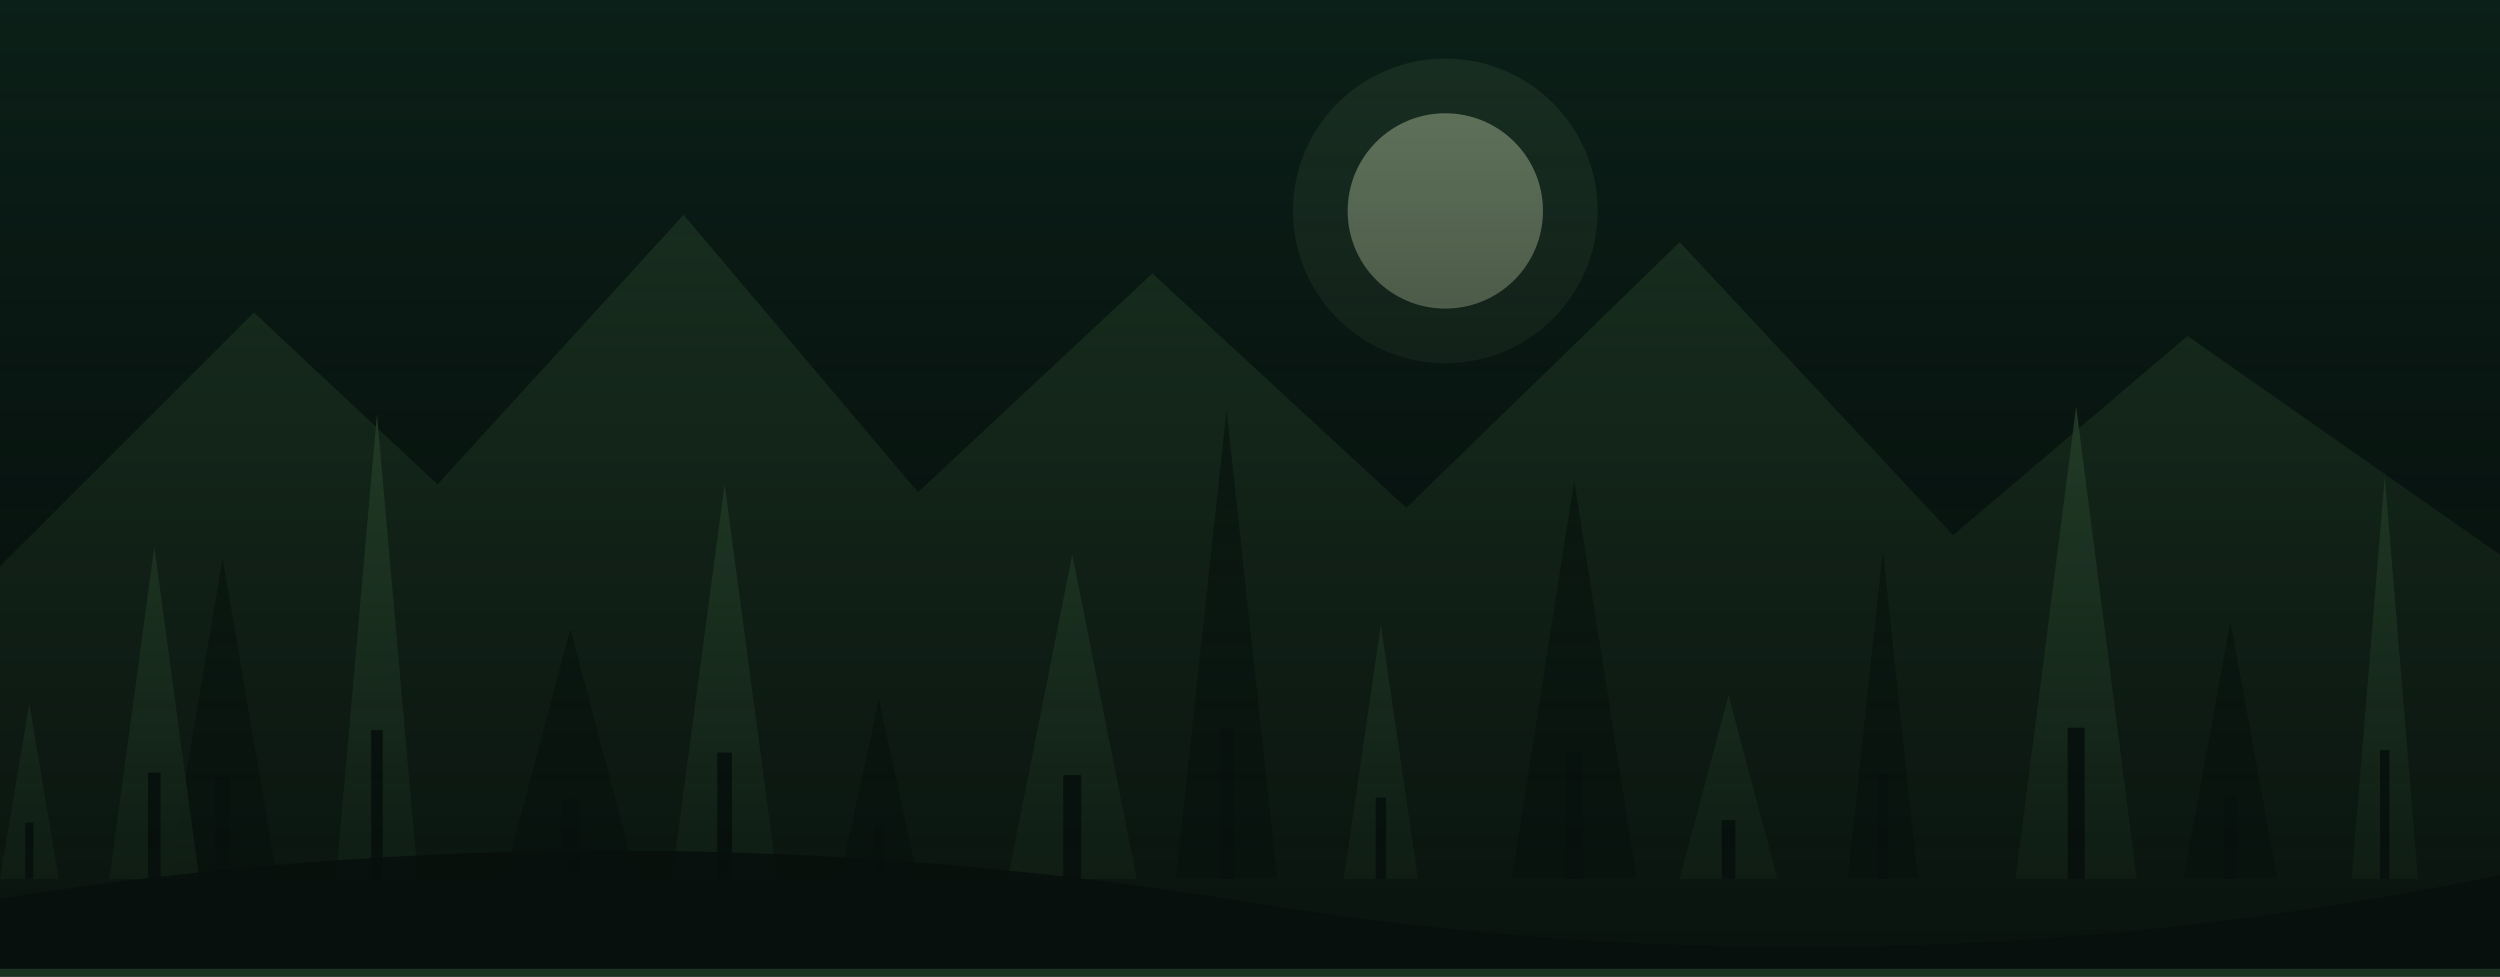
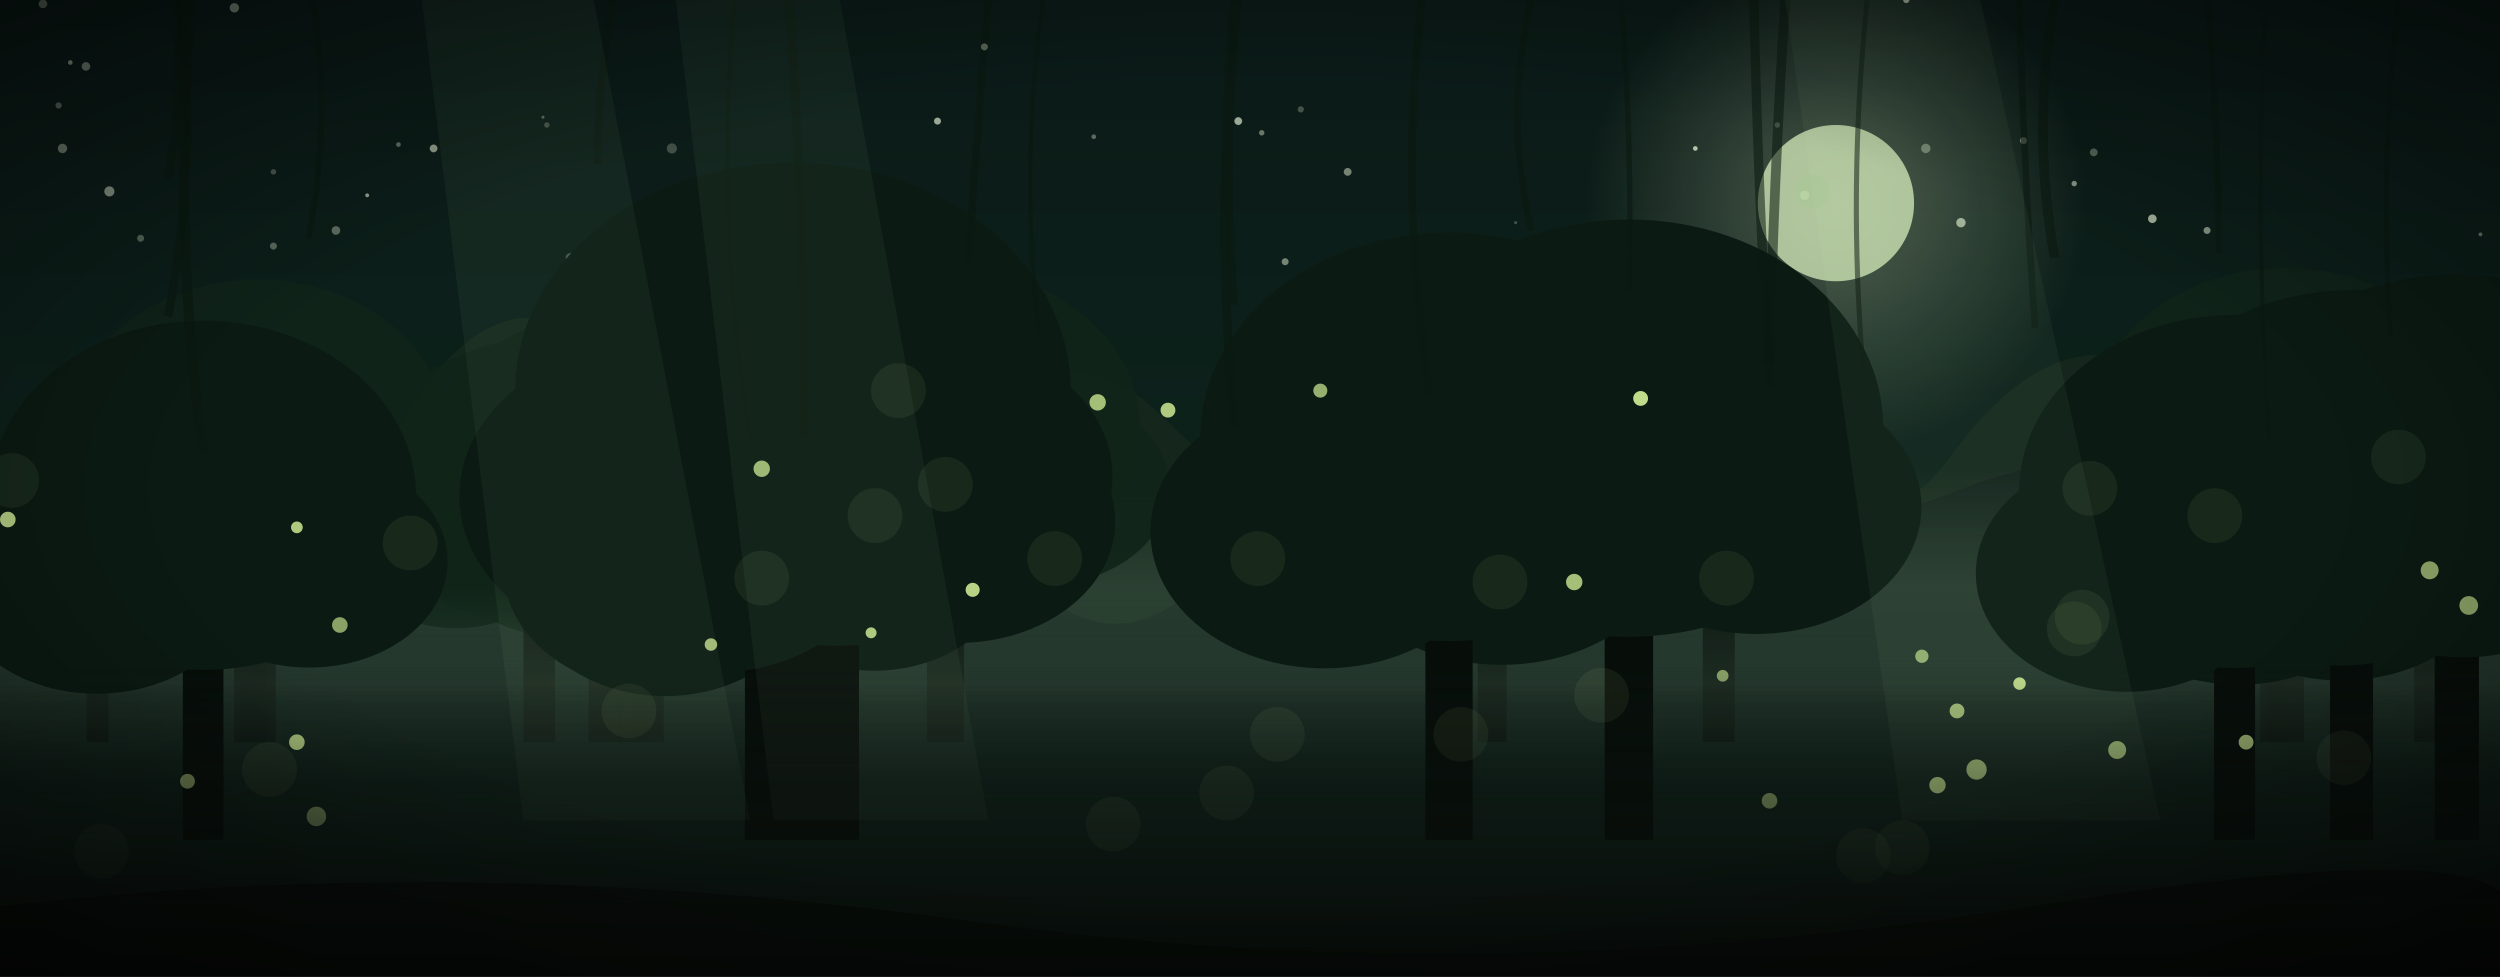
<svg xmlns="http://www.w3.org/2000/svg" viewBox="0 0 640 250" preserveAspectRatio="xMidYMid slice">
  <defs>
    <linearGradient id="sky" x2="0" y2="1">
-       <stop stop-color="#0b2018" />
-       <stop offset="1" stop-color="#07100d" />
+       <stop stop-color="#0b1a17" />
+       <stop offset="1" stop-color="#0f2a20" />
    </linearGradient>
-     <linearGradient id="fade" x2="0" y2="1">
-       <stop stop-color="#07100d" stop-opacity="0" />
-       <stop offset="1" stop-color="#07100d" stop-opacity=".9" />
+     <radialGradient id="moonGlow">
+       <stop stop-color="#d9e8bd" stop-opacity=".30" />
+       <stop offset="1" stop-color="#d9e8bd" stop-opacity="0" />
+     </radialGradient>
+     <linearGradient id="fogBand" x2="0" y2="1">
+       <stop stop-color="#6d8b70" stop-opacity="0" />
+       <stop offset=".5" stop-color="#6d8b70" stop-opacity=".55" />
+       <stop offset="1" stop-color="#6d8b70" stop-opacity="0" />
    </linearGradient>
+     <linearGradient id="ground" x2="0" y2="1">
+       <stop stop-color="#0b120e" stop-opacity="0" />
+       <stop offset="1" stop-color="#050806" stop-opacity=".95" />
+     </linearGradient>
+     <radialGradient id="vig" cx=".5" cy=".5" r=".75">
+       <stop offset=".55" stop-color="#000" stop-opacity="0" />
+       <stop offset="1" stop-color="#000" stop-opacity=".62" />
+     </radialGradient>
+     <radialGradient id="glow">
+       <stop stop-color="#ffcf7a" stop-opacity=".55" />
+       <stop offset="1" stop-color="#ffcf7a" stop-opacity="0" />
+     </radialGradient>
  </defs>
  <rect width="640" height="250" fill="url(#sky)" />
-   <circle cx="370" cy="54" r="25" fill="#d9e8bd" opacity=".42" />
-   <circle cx="370" cy="54" r="39" fill="#c4e2a1" opacity=".08" />
-   <path d="M0 145 L65 80 112 124 175 55 235 126 295 70 360 130 430 62 500 137 560 86 640 142 640 250 0 250Z" fill="#365c38" opacity=".38" />
-   <path d="M0 225 L7.5 180 L15 225Z" fill="#365c38" opacity="0.82" />
-   <rect x="6.45" y="210.6" width="2.1" height="14.4" fill="#08130e" />
-   <path d="M43 225 L57.0 143 L71 225Z" fill="#07140e" opacity="0.65" />
-   <rect x="55.04" y="198.76" width="3.92" height="26.24" fill="#08130e" />
-   <path d="M86 225 L96.5 106 L107 225Z" fill="#365c38" opacity="0.82" />
-   <rect x="95.03" y="186.92" width="2.94" height="38.08" fill="#08130e" />
-   <path d="M129 225 L146.0 161 L163 225Z" fill="#07140e" opacity="0.65" />
-   <rect x="143.62" y="204.52" width="4.76" height="20.48" fill="#08130e" />
-   <path d="M172 225 L185.5 124 L199 225Z" fill="#365c38" opacity="0.82" />
-   <rect x="183.61" y="192.68" width="3.78" height="32.32" fill="#08130e" />
-   <path d="M215 225 L225.0 179 L235 225Z" fill="#07140e" opacity="0.65" />
-   <rect x="223.6" y="210.28" width="2.8" height="14.72" fill="#08130e" />
-   <path d="M258 225 L274.5 142 L291 225Z" fill="#365c38" opacity="0.82" />
-   <rect x="272.19" y="198.44" width="4.62" height="26.56" fill="#08130e" />
-   <path d="M301 225 L314.0 105 L327 225Z" fill="#07140e" opacity="0.65" />
-   <rect x="312.18" y="186.6" width="3.64" height="38.4" fill="#08130e" />
-   <path d="M344 225 L353.5 160 L363 225Z" fill="#365c38" opacity="0.82" />
-   <rect x="352.17" y="204.2" width="2.66" height="20.8" fill="#08130e" />
-   <path d="M387 225 L403.0 123 L419 225Z" fill="#07140e" opacity="0.65" />
-   <rect x="400.76" y="192.36" width="4.48" height="32.64" fill="#08130e" />
-   <path d="M430 225 L442.5 178 L455 225Z" fill="#365c38" opacity="0.82" />
-   <rect x="440.75" y="209.96" width="3.5" height="15.04" fill="#08130e" />
-   <path d="M473 225 L482.0 141 L491 225Z" fill="#07140e" opacity="0.65" />
-   <rect x="480.74" y="198.12" width="2.52" height="26.88" fill="#08130e" />
-   <path d="M516 225 L531.5 104 L547 225Z" fill="#365c38" opacity="0.82" />
-   <rect x="529.33" y="186.28" width="4.34" height="38.72" fill="#08130e" />
-   <path d="M559 225 L571.0 159 L583 225Z" fill="#07140e" opacity="0.65" />
-   <rect x="569.32" y="203.88" width="3.36" height="21.12" fill="#08130e" />
-   <path d="M602 225 L610.5 122 L619 225Z" fill="#365c38" opacity="0.82" />
-   <rect x="609.31" y="192.04" width="2.38" height="32.96" fill="#08130e" />
-   <path d="M645 225 L660.0 177 L675 225Z" fill="#07140e" opacity="0.65" />
-   <rect x="657.9" y="209.64" width="4.2" height="15.36" fill="#08130e" />
-   <path d="M28 225 L39.5 140 L51 225Z" fill="#365c38" opacity="0.82" />
-   <rect x="37.89" y="197.8" width="3.22" height="27.2" fill="#08130e" />
-   <path d="M0 230 Q160 205 320 231 T640 224V250H0Z" fill="#050b08" opacity=".85" />
-   <rect width="640" height="250" fill="url(#fade)" />
-   <path d="M0 249H640" stroke="#365c38" stroke-opacity=".45" stroke-width="2" />
+   <circle cx="86" cy="59" r="1.1" fill="#dfe9d0" opacity="0.39" />
+   <circle cx="317" cy="31" r="1.0" fill="#dfe9d0" opacity="0.68" />
+   <circle cx="60" cy="2" r="1.2" fill="#dfe9d0" opacity="0.49" />
+   <circle cx="488" cy="0" r="0.8" fill="#dfe9d0" opacity="0.65" />
+   <circle cx="146" cy="66" r="1.2" fill="#dfe9d0" opacity="0.27" />
+   <circle cx="16" cy="38" r="1.2" fill="#dfe9d0" opacity="0.46" />
+   <circle cx="139" cy="30" r="0.4" fill="#dfe9d0" opacity="0.37" />
+   <circle cx="280" cy="35" r="0.6" fill="#dfe9d0" opacity="0.38" />
+   <circle cx="140" cy="32" r="0.7" fill="#dfe9d0" opacity="0.26" />
+   <circle cx="536" cy="39" r="1.0" fill="#dfe9d0" opacity="0.35" />
+   <circle cx="635" cy="60" r="0.5" fill="#dfe9d0" opacity="0.43" />
+   <circle cx="462" cy="50" r="1.2" fill="#dfe9d0" opacity="0.48" />
+   <circle cx="531" cy="47" r="0.7" fill="#dfe9d0" opacity="0.57" />
+   <circle cx="565" cy="59" r="0.9" fill="#dfe9d0" opacity="0.57" />
+   <circle cx="22" cy="17" r="1.1" fill="#dfe9d0" opacity="0.48" />
+   <circle cx="111" cy="38" r="1.0" fill="#dfe9d0" opacity="0.62" />
+   <circle cx="240" cy="31" r="0.9" fill="#dfe9d0" opacity="0.68" />
+   <circle cx="333" cy="28" r="0.8" fill="#dfe9d0" opacity="0.27" />
+   <circle cx="28" cy="49" r="1.3" fill="#dfe9d0" opacity="0.58" />
+   <circle cx="252" cy="12" r="0.9" fill="#dfe9d0" opacity="0.79" />
+   <circle cx="493" cy="38" r="1.2" fill="#dfe9d0" opacity="0.38" />
+   <circle cx="329" cy="67" r="0.9" fill="#dfe9d0" opacity="0.50" />
+   <circle cx="172" cy="38" r="1.3" fill="#dfe9d0" opacity="0.25" />
+   <circle cx="502" cy="57" r="1.2" fill="#dfe9d0" opacity="0.66" />
+   <circle cx="518" cy="36" r="0.9" fill="#dfe9d0" opacity="0.48" />
+   <circle cx="36" cy="61" r="0.9" fill="#dfe9d0" opacity="0.36" />
+   <circle cx="323" cy="34" r="0.7" fill="#dfe9d0" opacity="0.44" />
+   <circle cx="345" cy="44" r="1.0" fill="#dfe9d0" opacity="0.50" />
+   <circle cx="18" cy="16" r="0.6" fill="#dfe9d0" opacity="0.57" />
+   <circle cx="551" cy="56" r="1.1" fill="#dfe9d0" opacity="0.70" />
+   <circle cx="163" cy="59" r="1.0" fill="#dfe9d0" opacity="0.30" />
+   <circle cx="11" cy="1" r="1.1" fill="#dfe9d0" opacity="0.39" />
+   <circle cx="70" cy="44" r="0.7" fill="#dfe9d0" opacity="0.29" />
+   <circle cx="102" cy="37" r="0.6" fill="#dfe9d0" opacity="0.40" />
+   <circle cx="455" cy="32" r="0.7" fill="#dfe9d0" opacity="0.51" />
+   <circle cx="15" cy="27" r="0.8" fill="#dfe9d0" opacity="0.35" />
+   <circle cx="70" cy="63" r="0.9" fill="#dfe9d0" opacity="0.37" />
+   <circle cx="388" cy="57" r="0.4" fill="#dfe9d0" opacity="0.26" />
+   <circle cx="94" cy="50" r="0.5" fill="#dfe9d0" opacity="0.64" />
+   <circle cx="434" cy="38" r="0.6" fill="#dfe9d0" opacity="0.79" />
+   <circle cx="470" cy="52" r="64.0" fill="url(#moonGlow)" />
+   <circle cx="470" cy="52" r="20" fill="#cfe6b6" opacity=".78" />
+   <circle cx="464" cy="49" r="4.4" fill="#9dc88a" opacity=".25" />
+   <path d="M0 250 L0 115 Q0 115 20 108 Q40 102 60 125 Q80 149 100 113 Q120 77 140 82 Q160 88 180 91 Q200 93 220 102 Q240 111 260 99 Q280 88 300 109 Q320 130 340 111 Q360 92 380 90 Q400 88 420 89 Q440 90 460 117 Q480 144 500 116 Q520 89 540 91 Q560 93 580 84 Q600 76 620 100 Q640 124 660 104 L640 250Z" fill="#16281d" opacity="0.9" />
+   <path d="M0 250 L0 159 Q0 159 20 136 Q40 113 60 113 Q80 113 100 126 Q120 139 140 151 Q160 163 180 138 Q200 113 220 118 Q240 123 260 145 Q280 168 300 155 Q320 142 340 135 Q360 129 380 122 Q400 116 420 126 Q440 135 460 134 Q480 134 500 126 Q520 118 540 117 Q560 117 580 122 Q600 127 620 140 Q640 153 660 153 L640 250Z" fill="#10201a" opacity="0.95" />
+   <rect x="0" y="120" width="640" height="60" fill="url(#fogBand)" opacity="0.45" style="color:#6d8b70" />
+   <rect x="150.7" y="136.4" width="8.6" height="53.6" fill="#0a140e" opacity="0.9" />
+   <ellipse cx="155" cy="117.1" rx="45.0" ry="36.9" fill="#0f2318" opacity="0.9" />
+   <ellipse cx="132.5" cy="134.3" rx="31.5" ry="24.8" fill="#0f2318" opacity="0.9" />
+   <ellipse cx="177.5" cy="131.0" rx="29.3" ry="22.5" fill="#0f2318" opacity="0.9" />
+   <rect x="61.4" y="132.2" width="9.2" height="57.8" fill="#0a140e" opacity="0.9" />
+   <ellipse cx="66" cy="111.4" rx="48.5" ry="39.8" fill="#0f2318" opacity="0.9" />
+   <ellipse cx="41.7" cy="129.9" rx="34.0" ry="26.7" fill="#0f2318" opacity="0.9" />
+   <ellipse cx="90.3" cy="126.5" rx="31.5" ry="24.3" fill="#0f2318" opacity="0.9" />
+   <rect x="237.3" y="130.7" width="9.5" height="59.3" fill="#0a140e" opacity="0.9" />
+   <ellipse cx="242" cy="109.4" rx="49.8" ry="40.8" fill="#0f2318" opacity="0.9" />
+   <ellipse cx="217.1" cy="128.4" rx="34.8" ry="27.4" fill="#0f2318" opacity="0.9" />
+   <ellipse cx="266.9" cy="124.8" rx="32.4" ry="24.9" fill="#0f2318" opacity="0.9" />
+   <rect x="578.6" y="147.6" width="6.8" height="42.4" fill="#0a140e" opacity="0.9" />
+   <ellipse cx="582" cy="132.4" rx="35.6" ry="29.2" fill="#0f2318" opacity="0.9" />
+   <ellipse cx="564.2" cy="146.0" rx="24.9" ry="19.6" fill="#0f2318" opacity="0.9" />
+   <ellipse cx="599.8" cy="143.4" rx="23.1" ry="17.8" fill="#0f2318" opacity="0.9" />
+   <rect x="158.2" y="143.1" width="7.5" height="46.9" fill="#0a140e" opacity="0.9" />
+   <ellipse cx="162" cy="126.2" rx="39.4" ry="32.3" fill="#0f2318" opacity="0.9" />
+   <ellipse cx="142.3" cy="141.2" rx="27.6" ry="21.7" fill="#0f2318" opacity="0.9" />
+   <ellipse cx="181.7" cy="138.4" rx="25.6" ry="19.7" fill="#0f2318" opacity="0.9" />
+   <rect x="59.9" y="138.7" width="8.2" height="51.3" fill="#0a140e" opacity="0.9" />
+   <ellipse cx="64" cy="120.2" rx="43.1" ry="35.3" fill="#0f2318" opacity="0.9" />
+   <ellipse cx="42.5" cy="136.6" rx="30.2" ry="23.7" fill="#0f2318" opacity="0.9" />
+   <ellipse cx="85.5" cy="133.6" rx="28.0" ry="21.5" fill="#0f2318" opacity="0.9" />
+   <rect x="22.2" y="154.7" width="5.6" height="35.3" fill="#0a140e" opacity="0.9" />
+   <ellipse cx="25" cy="142.0" rx="29.6" ry="24.3" fill="#0f2318" opacity="0.9" />
+   <ellipse cx="10.2" cy="153.3" rx="20.7" ry="16.3" fill="#0f2318" opacity="0.9" />
+   <ellipse cx="39.8" cy="151.2" rx="19.3" ry="14.8" fill="#0f2318" opacity="0.9" />
+   <rect x="625.6" y="147.6" width="6.8" height="42.4" fill="#0a140e" opacity="0.9" />
+   <ellipse cx="629" cy="132.4" rx="35.6" ry="29.2" fill="#0f2318" opacity="0.9" />
+   <ellipse cx="611.2" cy="145.9" rx="24.9" ry="19.6" fill="#0f2318" opacity="0.9" />
+   <ellipse cx="646.8" cy="143.4" rx="23.1" ry="17.8" fill="#0f2318" opacity="0.9" />
+   <rect x="378.3" y="143.8" width="7.4" height="46.2" fill="#0a140e" opacity="0.9" />
+   <ellipse cx="382" cy="127.1" rx="38.8" ry="31.9" fill="#0f2318" opacity="0.9" />
+   <ellipse cx="362.6" cy="141.9" rx="27.2" ry="21.4" fill="#0f2318" opacity="0.9" />
+   <ellipse cx="401.4" cy="139.1" rx="25.3" ry="19.4" fill="#0f2318" opacity="0.9" />
+   <rect x="197.1" y="153.4" width="5.9" height="36.6" fill="#0a140e" opacity="0.9" />
+   <ellipse cx="200" cy="140.3" rx="30.7" ry="25.2" fill="#0f2318" opacity="0.9" />
+   <ellipse cx="184.6" cy="152.0" rx="21.5" ry="16.9" fill="#0f2318" opacity="0.9" />
+   <ellipse cx="215.4" cy="149.8" rx="20.0" ry="15.4" fill="#0f2318" opacity="0.9" />
+   <rect x="580.3" y="130.8" width="9.5" height="59.2" fill="#0a140e" opacity="0.9" />
+   <ellipse cx="585" cy="109.4" rx="49.8" ry="40.8" fill="#0f2318" opacity="0.9" />
+   <ellipse cx="560.1" cy="128.4" rx="34.8" ry="27.4" fill="#0f2318" opacity="0.9" />
+   <ellipse cx="609.9" cy="124.8" rx="32.3" ry="24.9" fill="#0f2318" opacity="0.9" />
+   <rect x="618.0" y="152.2" width="6.0" height="37.8" fill="#0a140e" opacity="0.9" />
+   <ellipse cx="621" cy="138.6" rx="31.7" ry="26.0" fill="#0f2318" opacity="0.9" />
+   <ellipse cx="605.1" cy="150.7" rx="22.2" ry="17.5" fill="#0f2318" opacity="0.9" />
+   <ellipse cx="636.9" cy="148.4" rx="20.6" ry="15.9" fill="#0f2318" opacity="0.9" />
+   <rect x="134.0" y="139.6" width="8.1" height="50.4" fill="#0a140e" opacity="0.9" />
+   <ellipse cx="138" cy="121.4" rx="42.4" ry="34.7" fill="#0f2318" opacity="0.9" />
+   <ellipse cx="116.8" cy="137.5" rx="29.7" ry="23.3" fill="#0f2318" opacity="0.9" />
+   <ellipse cx="159.2" cy="134.5" rx="27.5" ry="21.2" fill="#0f2318" opacity="0.9" />
+   <rect x="623.1" y="141.4" width="7.8" height="48.6" fill="#0a140e" opacity="0.9" />
+   <ellipse cx="627" cy="123.9" rx="40.8" ry="33.5" fill="#0f2318" opacity="0.9" />
+   <ellipse cx="606.6" cy="139.5" rx="28.6" ry="22.4" fill="#0f2318" opacity="0.9" />
+   <ellipse cx="647.4" cy="136.6" rx="26.5" ry="20.4" fill="#0f2318" opacity="0.9" />
+   <rect x="435.9" y="138.5" width="8.2" height="51.5" fill="#0a140e" opacity="0.9" />
+   <ellipse cx="440" cy="119.9" rx="43.3" ry="35.5" fill="#0f2318" opacity="0.9" />
+   <ellipse cx="418.4" cy="136.4" rx="30.3" ry="23.8" fill="#0f2318" opacity="0.9" />
+   <ellipse cx="461.6" cy="133.3" rx="28.1" ry="21.6" fill="#0f2318" opacity="0.9" />
+   <rect x="162.1" y="141.5" width="7.8" height="48.5" fill="#0a140e" opacity="0.9" />
+   <ellipse cx="166" cy="124.0" rx="40.8" ry="33.4" fill="#0f2318" opacity="0.9" />
+   <ellipse cx="145.6" cy="139.5" rx="28.5" ry="22.4" fill="#0f2318" opacity="0.9" />
+   <ellipse cx="186.4" cy="136.6" rx="26.5" ry="20.4" fill="#0f2318" opacity="0.9" />
+   <rect x="0" y="150" width="640" height="50" fill="url(#fogBand)" opacity="0.35" style="color:#6d8b70" />
+   <rect x="191.9" y="151.4" width="10.2" height="63.6" fill="#070e0a" opacity="1" />
+   <ellipse cx="197" cy="128.5" rx="53.4" ry="43.8" fill="#0b1b13" opacity="1" />
+   <ellipse cx="170.3" cy="148.8" rx="37.4" ry="29.4" fill="#0b1b13" opacity="1" />
+   <ellipse cx="223.7" cy="145.0" rx="34.7" ry="26.7" fill="#0b1b13" opacity="1" />
+   <rect x="46.8" y="150.2" width="10.4" height="64.8" fill="#070e0a" opacity="1" />
+   <ellipse cx="52" cy="126.8" rx="54.5" ry="44.7" fill="#0b1b13" opacity="1" />
+   <ellipse cx="24.8" cy="147.6" rx="38.1" ry="30.0" fill="#0b1b13" opacity="1" />
+   <ellipse cx="79.2" cy="143.7" rx="35.4" ry="27.2" fill="#0b1b13" opacity="1" />
+   <rect x="623.3" y="144.3" width="11.3" height="70.7" fill="#070e0a" opacity="1" />
+   <ellipse cx="629" cy="118.9" rx="59.4" ry="48.7" fill="#0b1b13" opacity="1" />
+   <ellipse cx="599.3" cy="141.5" rx="41.6" ry="32.7" fill="#0b1b13" opacity="1" />
+   <ellipse cx="658.7" cy="137.3" rx="38.6" ry="29.7" fill="#0b1b13" opacity="1" />
+   <rect x="410.8" y="137.5" width="12.4" height="77.5" fill="#070e0a" opacity="1" />
+   <ellipse cx="417" cy="109.6" rx="65.1" ry="53.4" fill="#0b1b13" opacity="1" />
+   <ellipse cx="384.4" cy="134.4" rx="45.6" ry="35.8" fill="#0b1b13" opacity="1" />
+   <ellipse cx="449.6" cy="129.7" rx="42.3" ry="32.6" fill="#0b1b13" opacity="1" />
+   <rect x="596.5" y="146.3" width="11.0" height="68.7" fill="#070e0a" opacity="1" />
+   <ellipse cx="602" cy="121.6" rx="57.7" ry="47.3" fill="#0b1b13" opacity="1" />
+   <ellipse cx="573.2" cy="143.6" rx="40.4" ry="31.7" fill="#0b1b13" opacity="1" />
+   <ellipse cx="630.8" cy="139.5" rx="37.5" ry="28.8" fill="#0b1b13" opacity="1" />
+   <rect x="190.7" y="148.5" width="10.6" height="66.5" fill="#070e0a" opacity="1" />
+   <ellipse cx="196" cy="124.6" rx="55.8" ry="45.8" fill="#0b1b13" opacity="1" />
+   <ellipse cx="168.1" cy="145.9" rx="39.1" ry="30.7" fill="#0b1b13" opacity="1" />
+   <ellipse cx="223.9" cy="141.9" rx="36.3" ry="27.9" fill="#0b1b13" opacity="1" />
+   <rect x="196.2" y="130.4" width="13.5" height="84.6" fill="#070e0a" opacity="1" />
+   <ellipse cx="203" cy="99.9" rx="71.1" ry="58.3" fill="#0b1b13" opacity="1" />
+   <ellipse cx="167.4" cy="127.0" rx="49.8" ry="39.1" fill="#0b1b13" opacity="1" />
+   <ellipse cx="238.6" cy="121.9" rx="46.2" ry="35.6" fill="#0b1b13" opacity="1" />
+   <rect x="566.8" y="149.4" width="10.5" height="65.6" fill="#070e0a" opacity="1" />
+   <ellipse cx="572" cy="125.8" rx="55.1" ry="45.2" fill="#0b1b13" opacity="1" />
+   <ellipse cx="544.4" cy="146.8" rx="38.6" ry="30.3" fill="#0b1b13" opacity="1" />
+   <ellipse cx="599.6" cy="142.8" rx="35.8" ry="27.6" fill="#0b1b13" opacity="1" />
+   <rect x="208.1" y="141.0" width="11.8" height="74.0" fill="#070e0a" opacity="1" />
+   <ellipse cx="214" cy="114.3" rx="62.2" ry="51.0" fill="#0b1b13" opacity="1" />
+   <ellipse cx="182.9" cy="138.0" rx="43.5" ry="34.2" fill="#0b1b13" opacity="1" />
+   <ellipse cx="245.1" cy="133.5" rx="40.4" ry="31.1" fill="#0b1b13" opacity="1" />
+   <rect x="364.9" y="139.1" width="12.1" height="75.9" fill="#070e0a" opacity="1" />
+   <ellipse cx="371" cy="111.8" rx="63.7" ry="52.3" fill="#0b1b13" opacity="1" />
+   <ellipse cx="339.1" cy="136.1" rx="44.6" ry="35.0" fill="#0b1b13" opacity="1" />
+   <ellipse cx="402.9" cy="131.6" rx="41.4" ry="31.9" fill="#0b1b13" opacity="1" />
+   <path d="M157 0 q-4 21 -4 42" stroke="#0a170f" stroke-width="1.9" fill="none" opacity=".55" />
+   <path d="M45 0 q2 23 -2 46" stroke="#0a170f" stroke-width="2.3" fill="none" opacity=".55" />
+   <path d="M316 0 q-5 55 0 109" stroke="#0a170f" stroke-width="2.3" fill="none" opacity=".55" />
+   <path d="M49 0 q-5 58 3 116" stroke="#0a170f" stroke-width="2.6" fill="none" opacity=".55" />
+   <path d="M526 0 q-6 33 0 66" stroke="#0a170f" stroke-width="2.5" fill="none" opacity=".55" />
+   <path d="M188 0 q-5 56 4 112" stroke="#0a170f" stroke-width="1.1" fill="none" opacity=".55" />
+   <path d="M202 0 q4 56 4 112" stroke="#0a170f" stroke-width="2.3" fill="none" opacity=".55" />
+   <path d="M478 0 q-5 48 -1 95" stroke="#0a170f" stroke-width="1.3" fill="none" opacity=".55" />
+   <path d="M457 0 q-3 47 -4 93" stroke="#0a170f" stroke-width="2.5" fill="none" opacity=".55" />
+   <path d="M517 0 q1 42 4 84" stroke="#0a170f" stroke-width="1.7" fill="none" opacity=".55" />
+   <path d="M253 0 q-3 34 -5 67" stroke="#0a170f" stroke-width="2.0" fill="none" opacity=".55" />
+   <path d="M267 0 q-6 43 -1 86" stroke="#0a170f" stroke-width="1.2" fill="none" opacity=".55" />
+   <path d="M80 0 q5 30 -1 61" stroke="#0a170f" stroke-width="1.6" fill="none" opacity=".55" />
+   <path d="M392 0 q-7 29 0 59" stroke="#0a170f" stroke-width="1.8" fill="none" opacity=".55" />
+   <path d="M415 0 q3 38 2 75" stroke="#0a170f" stroke-width="1.4" fill="none" opacity=".55" />
+   <path d="M317 0 q-4 39 -1 78" stroke="#0a170f" stroke-width="1.9" fill="none" opacity=".55" />
+   <path d="M580 0 q-3 57 1 113" stroke="#0a170f" stroke-width="1.1" fill="none" opacity=".55" />
+   <path d="M46 0 q5 40 -3 81" stroke="#0a170f" stroke-width="2.2" fill="none" opacity=".55" />
+   <path d="M565 0 q3 32 3 65" stroke="#0a170f" stroke-width="1.6" fill="none" opacity=".55" />
+   <path d="M449 0 q1 49 4 99" stroke="#0a170f" stroke-width="2.4" fill="none" opacity=".55" />
+   <path d="M614 0 q-5 43 -2 86" stroke="#0a170f" stroke-width="1.3" fill="none" opacity=".55" />
+   <path d="M364 0 q-6 50 2 101" stroke="#0a170f" stroke-width="2.1" fill="none" opacity=".55" />
+   <circle cx="223" cy="162" r="1.4" fill="#d8f59a" opacity="0.79" />
+   <circle cx="26" cy="218" r="7" fill="#d8f59a" opacity=".07" />
+   <circle cx="517" cy="175" r="1.6" fill="#d8f59a" opacity="0.87" />
+   <circle cx="614" cy="117" r="7" fill="#d8f59a" opacity=".07" />
+   <circle cx="496" cy="201" r="2.1" fill="#d8f59a" opacity="0.78" />
+   <circle cx="285" cy="211" r="7" fill="#d8f59a" opacity=".07" />
+   <circle cx="622" cy="146" r="2.3" fill="#d8f59a" opacity="0.67" />
+   <circle cx="105" cy="139" r="7" fill="#d8f59a" opacity=".07" />
+   <circle cx="81" cy="209" r="2.5" fill="#d8f59a" opacity="0.55" />
+   <circle cx="384" cy="149" r="7" fill="#d8f59a" opacity=".07" />
+   <circle cx="76" cy="135" r="1.5" fill="#d8f59a" opacity="0.80" />
+   <circle cx="3" cy="123" r="7" fill="#d8f59a" opacity=".07" />
+   <circle cx="281" cy="103" r="2.1" fill="#d8f59a" opacity="0.74" />
+   <circle cx="535" cy="125" r="7" fill="#d8f59a" opacity=".07" />
+   <circle cx="182" cy="165" r="1.6" fill="#d8f59a" opacity="0.73" />
+   <circle cx="161" cy="182" r="7" fill="#d8f59a" opacity=".07" />
+   <circle cx="506" cy="197" r="2.6" fill="#d8f59a" opacity="0.72" />
+   <circle cx="314" cy="203" r="7" fill="#d8f59a" opacity=".07" />
+   <circle cx="492" cy="168" r="1.7" fill="#d8f59a" opacity="0.61" />
+   <circle cx="69" cy="197" r="7" fill="#d8f59a" opacity=".07" />
+   <circle cx="76" cy="190" r="2.0" fill="#d8f59a" opacity="0.89" />
+   <circle cx="487" cy="217" r="7" fill="#d8f59a" opacity=".07" />
+   <circle cx="87" cy="160" r="2.0" fill="#d8f59a" opacity="0.62" />
+   <circle cx="322" cy="143" r="7" fill="#d8f59a" opacity=".07" />
+   <circle cx="338" cy="100" r="1.8" fill="#d8f59a" opacity="0.68" />
+   <circle cx="195" cy="148" r="7" fill="#d8f59a" opacity=".07" />
+   <circle cx="501" cy="182" r="1.9" fill="#d8f59a" opacity="0.76" />
+   <circle cx="242" cy="124" r="7" fill="#d8f59a" opacity=".07" />
+   <circle cx="2" cy="133" r="2.0" fill="#d8f59a" opacity="0.85" />
+   <circle cx="531" cy="161" r="7" fill="#d8f59a" opacity=".07" />
+   <circle cx="632" cy="155" r="2.4" fill="#d8f59a" opacity="0.66" />
+   <circle cx="477" cy="219" r="7" fill="#d8f59a" opacity=".07" />
+   <circle cx="195" cy="120" r="2.1" fill="#d8f59a" opacity="0.71" />
+   <circle cx="230" cy="100" r="7" fill="#d8f59a" opacity=".07" />
+   <circle cx="249" cy="151" r="1.8" fill="#d8f59a" opacity="0.84" />
+   <circle cx="374" cy="188" r="7" fill="#d8f59a" opacity=".07" />
+   <circle cx="575" cy="190" r="1.9" fill="#d8f59a" opacity="0.80" />
+   <circle cx="410" cy="178" r="7" fill="#d8f59a" opacity=".07" />
+   <circle cx="403" cy="149" r="2.1" fill="#d8f59a" opacity="0.75" />
+   <circle cx="600" cy="194" r="7" fill="#d8f59a" opacity=".07" />
+   <circle cx="542" cy="192" r="2.3" fill="#d8f59a" opacity="0.74" />
+   <circle cx="224" cy="132" r="7" fill="#d8f59a" opacity=".07" />
+   <circle cx="453" cy="205" r="2.0" fill="#d8f59a" opacity="0.56" />
+   <circle cx="533" cy="158" r="7" fill="#d8f59a" opacity=".07" />
+   <circle cx="299" cy="105" r="1.9" fill="#d8f59a" opacity="0.80" />
+   <circle cx="270" cy="143" r="7" fill="#d8f59a" opacity=".07" />
+   <circle cx="420" cy="102" r="1.9" fill="#d8f59a" opacity="0.88" />
+   <circle cx="442" cy="148" r="7" fill="#d8f59a" opacity=".07" />
+   <circle cx="441" cy="173" r="1.5" fill="#d8f59a" opacity="0.58" />
+   <circle cx="567" cy="132" r="7" fill="#d8f59a" opacity=".07" />
+   <circle cx="48" cy="200" r="1.9" fill="#d8f59a" opacity="0.65" />
+   <circle cx="327" cy="188" r="7" fill="#d8f59a" opacity=".07" />
+   <path d="M108 0 L152 0 L192 210 L134 210Z" fill="#bfe5a0" opacity="0.05" />
+   <path d="M457 0 L507 0 L553 210 L487 210Z" fill="#bfe5a0" opacity="0.05" />
+   <path d="M173 0 L215 0 L253 210 L198 210Z" fill="#bfe5a0" opacity="0.05" />
+   <path d="M0 250 L0 232 Q120 218 250 236 T520 232 T640 240 L640 250Z" fill="#070d09" />
+   <rect y="170" width="640" height="80" fill="url(#ground)" />
+   <rect width="640" height="250" fill="url(#vig)" />
</svg>
